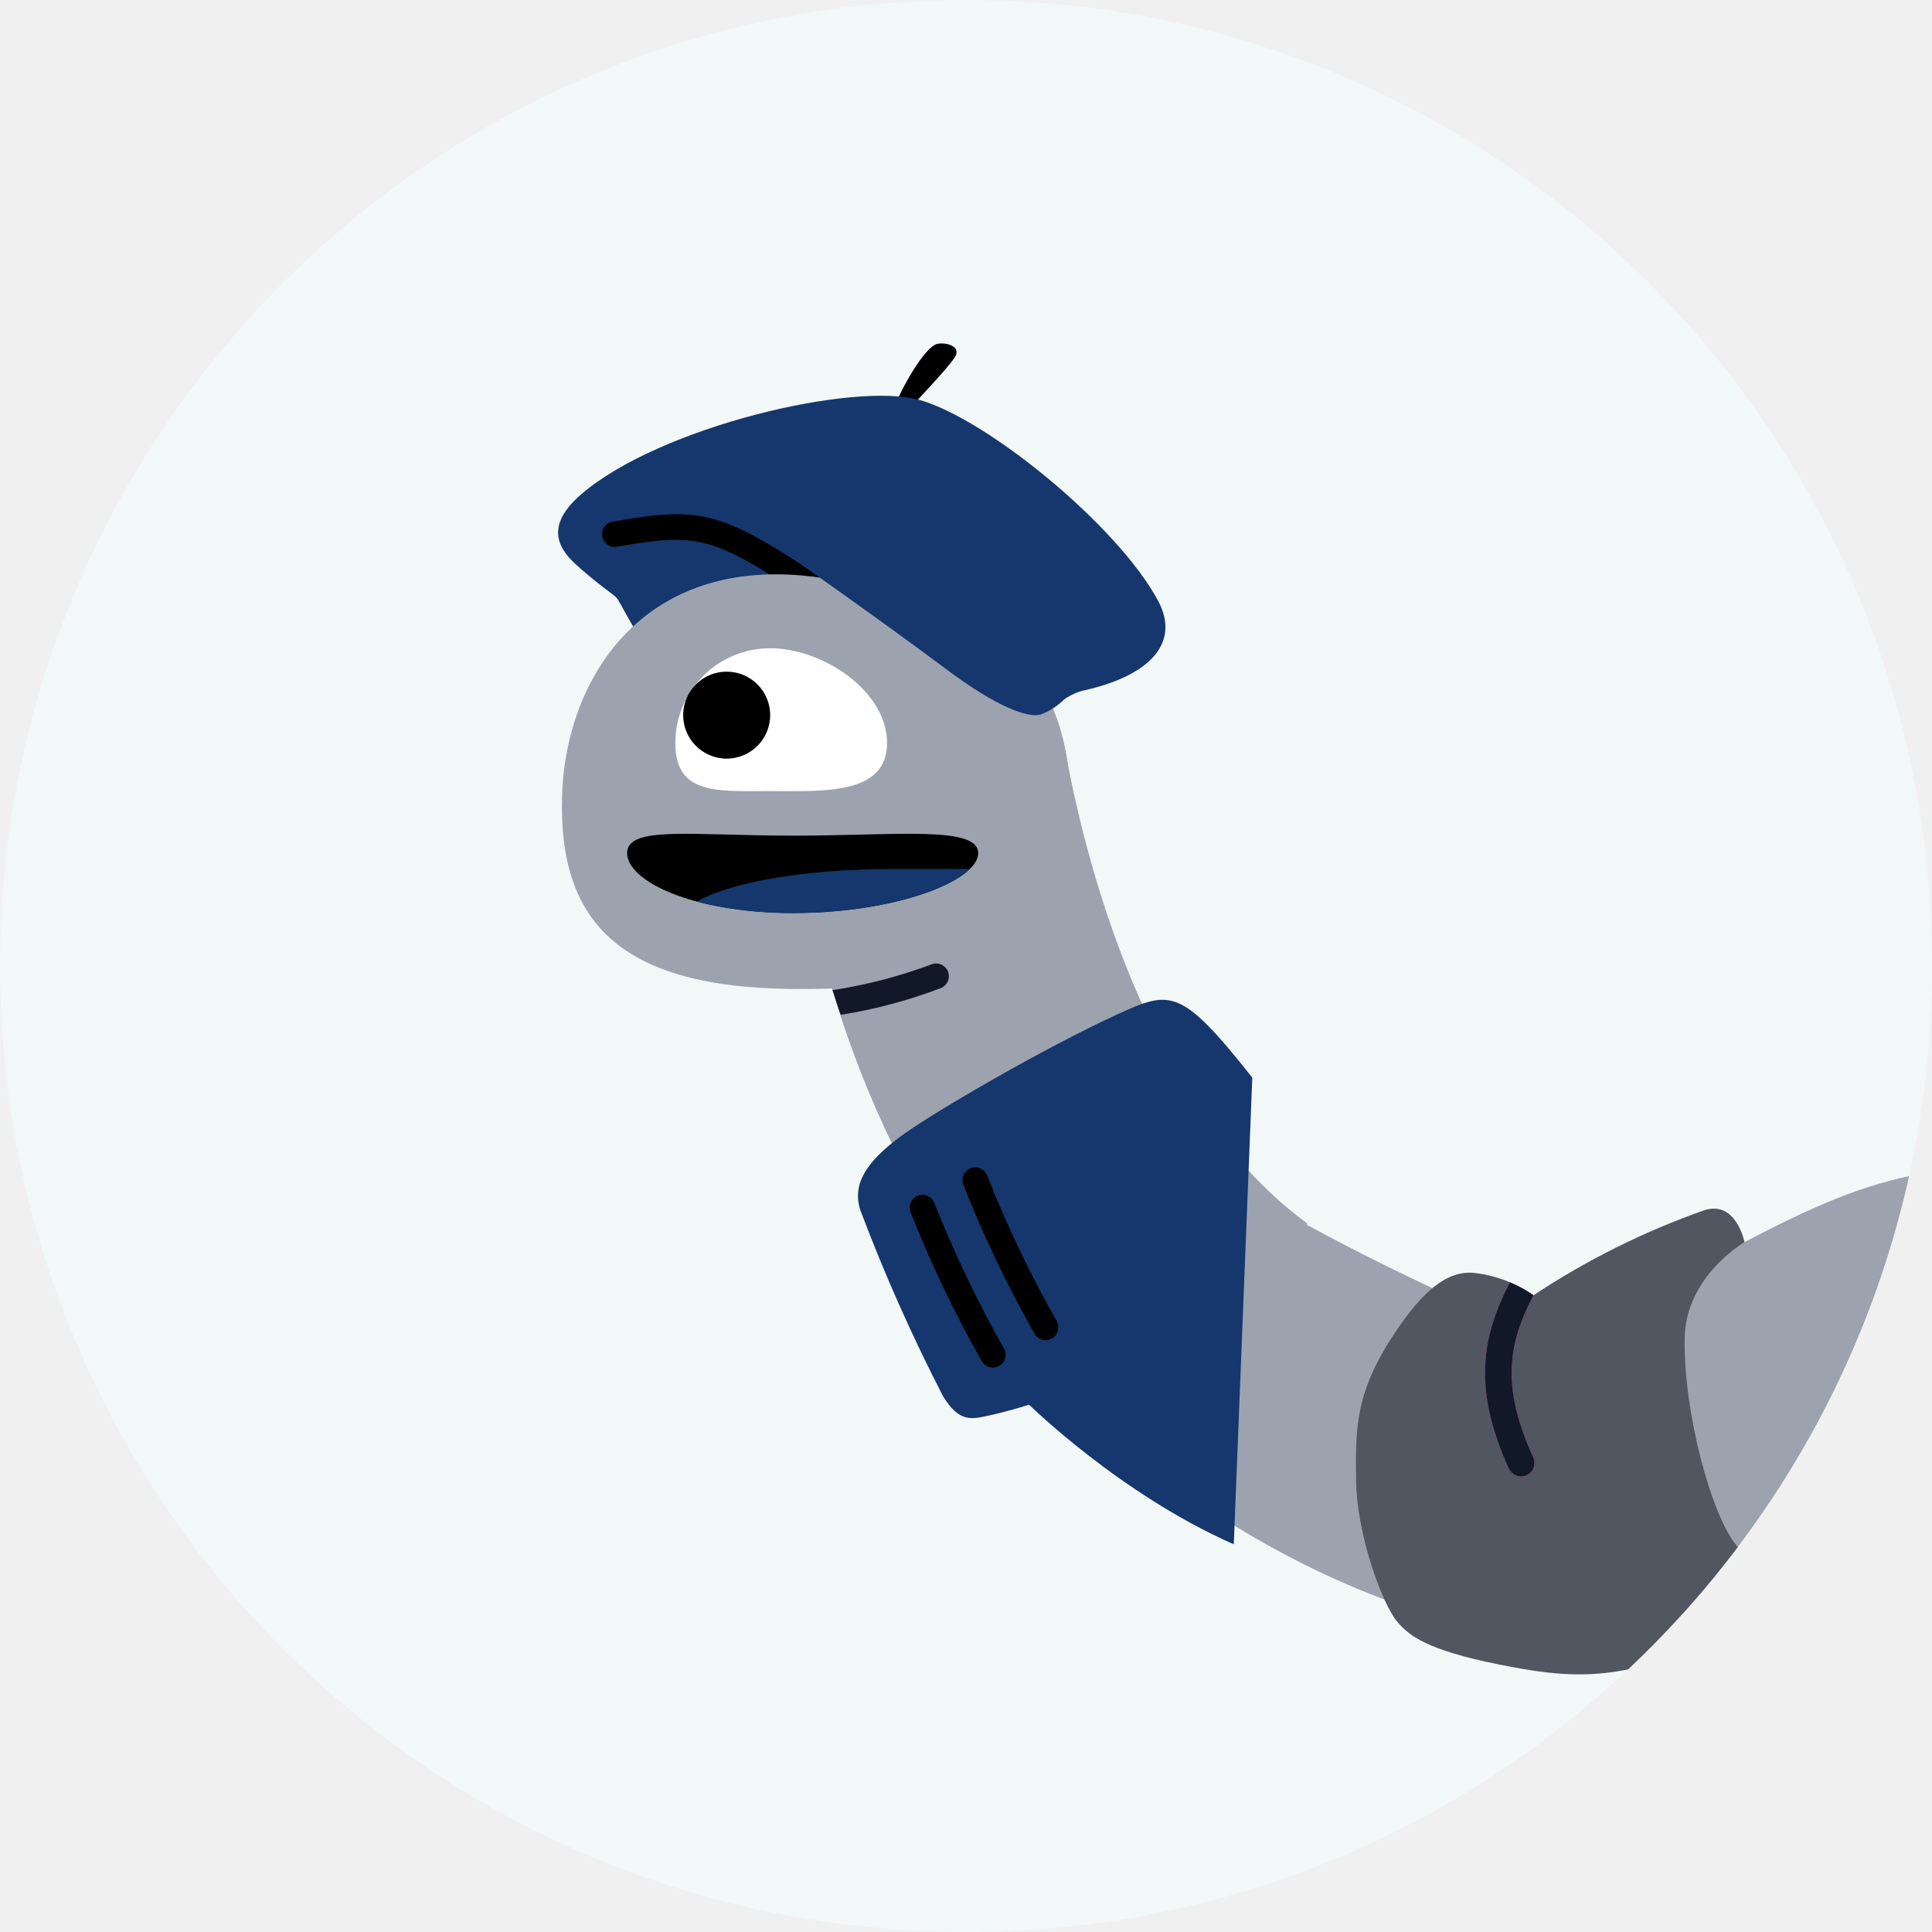
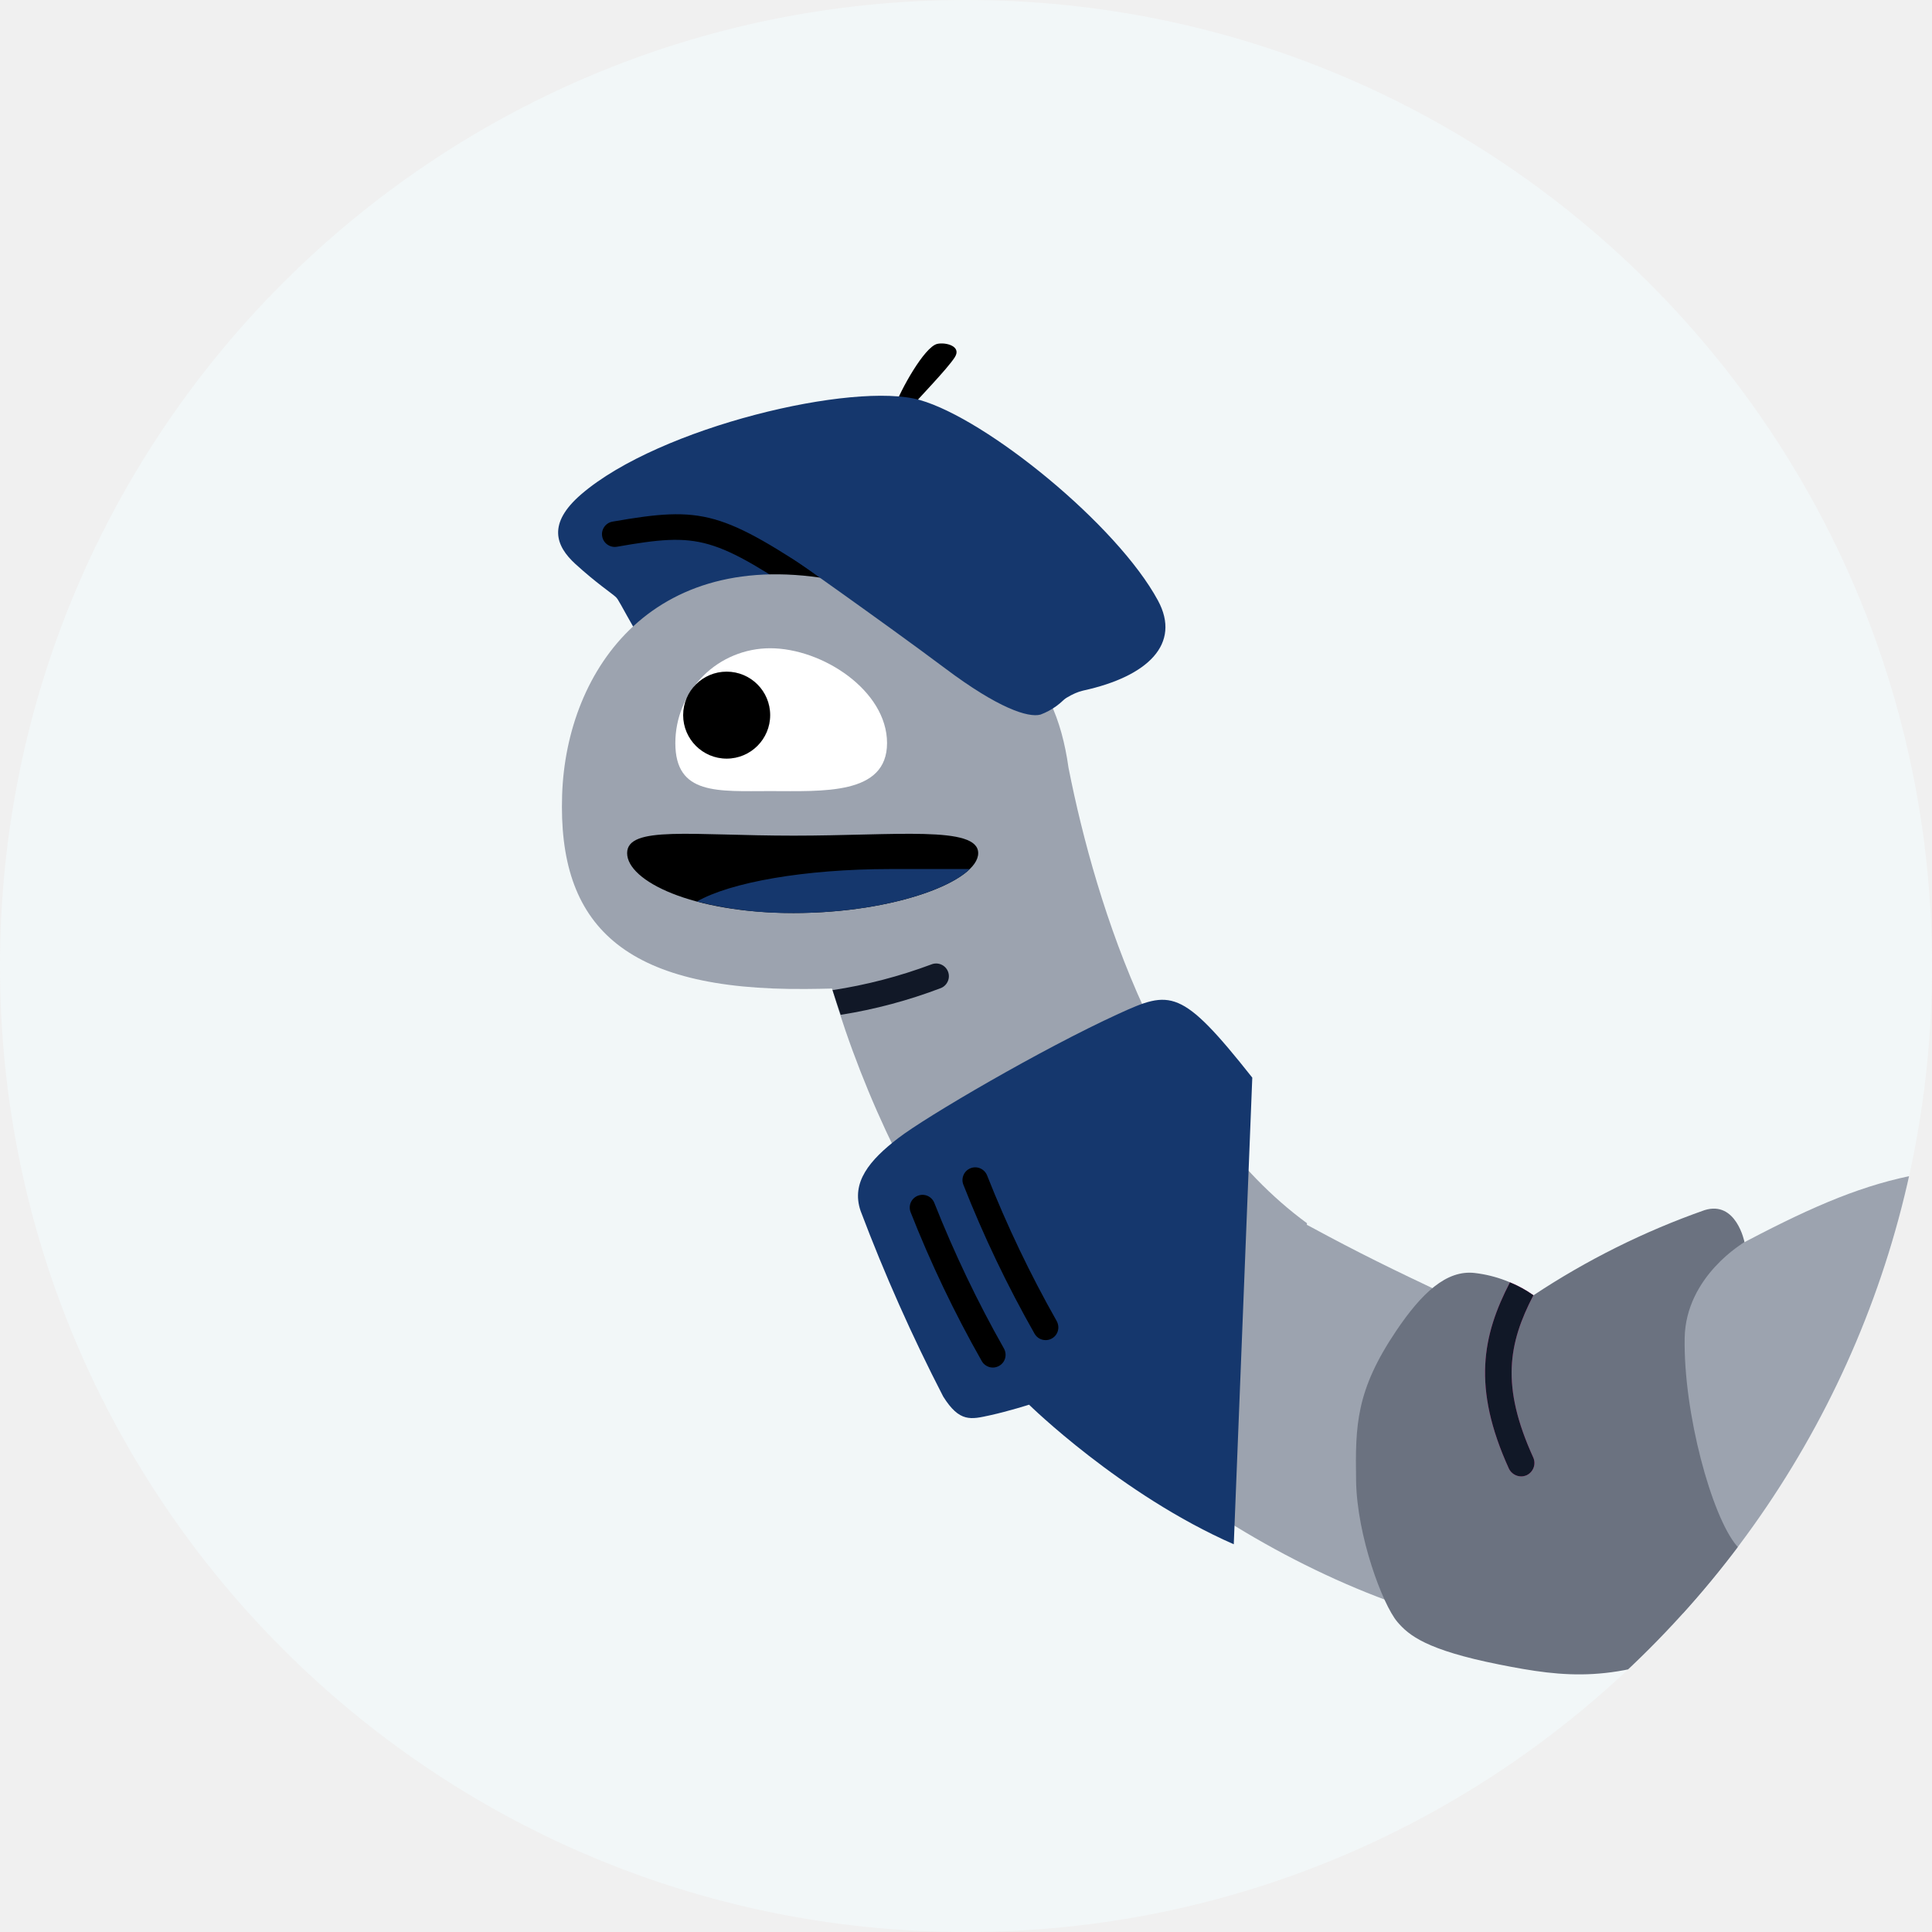
<svg xmlns="http://www.w3.org/2000/svg" width="45" height="45" viewBox="0 0 45 45" fill="none">
  <g clip-path="url(#clip0_558_9144)">
    <rect width="45" height="45" rx="22.5" fill="#F2F7F8" />
    <path d="M46.205 27.188C43.338 27.306 41.783 28.272 37.07 30.898C36.269 31.344 35.261 30.903 33.705 30.166C32.426 29.56 31.687 29.204 30.489 28.554C29.873 28.22 28.95 28.219 27.954 29.435C27.255 30.289 26.804 31.32 26.652 32.413C26.46 33.465 26.875 34.261 27.714 34.852C29.89 36.386 32.754 37.704 35.121 38.006C36.602 38.195 38.53 38.015 39.946 37.231C44.407 34.761 44.459 34.096 46.357 33.584C47.65 33.235 49.232 34.226 50.691 34.621C51.922 34.955 52.934 34.962 53.667 34.275C54.838 33.179 54.182 31.281 52.99 29.884C51.433 28.059 49.056 27.07 46.205 27.188Z" fill="#9CA3AF" />
-     <path d="M35.716 30.171C35.312 29.888 34.845 29.709 34.355 29.651C33.688 29.57 33.108 30.126 32.52 30.998C31.586 32.386 31.565 33.187 31.586 34.494C31.607 35.776 32.202 37.37 32.547 37.777C32.816 38.093 33.227 38.431 34.906 38.767C36.477 39.081 37.608 39.206 39.729 38.293C41.692 37.448 42.321 36.848 42.422 36.269L42.475 35.745C42.475 35.745 41.035 36.698 40.451 36.004C39.867 35.311 39.211 32.916 39.239 31.168C39.263 29.719 40.633 28.933 40.633 28.933C40.633 28.933 40.443 27.954 39.701 28.187C38.296 28.681 36.957 29.348 35.716 30.171Z" fill="#515661" />
+     <path d="M35.716 30.171C35.312 29.888 34.845 29.709 34.355 29.651C33.688 29.57 33.108 30.126 32.52 30.998C31.586 32.386 31.565 33.187 31.586 34.494C31.607 35.776 32.202 37.37 32.547 37.777C32.816 38.093 33.227 38.431 34.906 38.767C36.477 39.081 37.608 39.206 39.729 38.293C41.692 37.448 42.321 36.848 42.422 36.269L42.475 35.745C42.475 35.745 41.035 36.698 40.451 36.004C39.867 35.311 39.211 32.916 39.239 31.168C39.263 29.719 40.633 28.933 40.633 28.933C40.633 28.933 40.443 27.954 39.701 28.187C38.296 28.681 36.957 29.348 35.716 30.171Z" fill="#6B7280" />
    <path d="M35.558 34.361C35.517 34.379 35.473 34.388 35.429 34.388C35.369 34.387 35.31 34.37 35.26 34.337C35.209 34.305 35.169 34.259 35.144 34.205C34.285 32.316 34.529 31.102 35.169 29.869C35.362 29.947 35.546 30.048 35.716 30.169C35.134 31.289 34.953 32.281 35.712 33.947C35.746 34.022 35.749 34.108 35.72 34.185C35.691 34.263 35.633 34.326 35.558 34.361Z" fill="#EB459F" />
    <path d="M35.558 34.361C35.517 34.379 35.473 34.388 35.429 34.388C35.369 34.387 35.31 34.37 35.26 34.337C35.209 34.305 35.169 34.259 35.144 34.205C34.285 32.316 34.529 31.102 35.169 29.869C35.362 29.947 35.546 30.048 35.716 30.169C35.134 31.289 34.953 32.281 35.712 33.947C35.746 34.022 35.749 34.108 35.72 34.185C35.691 34.263 35.633 34.326 35.558 34.361Z" fill="#111827" />
    <path d="M20.828 9.497C20.972 9.087 21.531 8.079 21.83 8.01C22.023 7.966 22.406 8.061 22.239 8.321C22.059 8.602 21.393 9.278 21.117 9.603C21.005 9.735 20.783 9.626 20.828 9.497Z" fill="black" />
    <path d="M14.834 14.748C14.443 14.066 14.405 13.961 14.341 13.904C14.226 13.8 13.9 13.589 13.405 13.139C12.937 12.713 12.749 12.193 13.538 11.513C15.367 9.939 19.889 8.88 21.424 9.317C22.985 9.761 26.02 12.225 26.972 13.989C27.514 14.993 26.744 15.754 25.233 16.084C24.972 16.142 24.788 16.288 24.23 16.643L14.834 14.748Z" fill="#15376D" />
    <path d="M19.15 14.121C19.091 14.121 19.034 14.104 18.985 14.071C16.609 12.483 16.307 12.396 14.367 12.735C14.29 12.748 14.211 12.729 14.147 12.684C14.083 12.639 14.039 12.57 14.026 12.493C14.012 12.416 14.03 12.337 14.075 12.272C14.119 12.208 14.188 12.164 14.265 12.15C16.381 11.78 16.805 11.9 19.315 13.578C19.368 13.613 19.408 13.665 19.43 13.724C19.451 13.784 19.453 13.85 19.434 13.911C19.416 13.972 19.378 14.025 19.327 14.063C19.276 14.101 19.214 14.121 19.15 14.121L19.15 14.121Z" fill="black" />
    <path d="M24.888 17.884C24.565 15.584 23.368 14.367 19.713 13.566C15.24 12.586 13.19 15.59 13.093 18.515C12.992 21.541 14.5 23.074 18.777 23.035C18.978 23.034 19.179 23.03 19.379 23.025C20.153 25.63 21.36 28.086 22.951 30.289C24.603 32.572 26.832 34.376 29.41 35.515L30.443 28.492C27.091 26.038 25.533 21.15 24.888 17.884Z" fill="#9CA3AF" />
    <path d="M20.661 17.307C20.661 18.526 19.158 18.426 17.939 18.426C16.719 18.426 15.73 18.526 15.73 17.307C15.73 16.721 15.963 16.16 16.377 15.745C16.791 15.331 17.353 15.099 17.939 15.099C19.158 15.099 20.661 16.087 20.661 17.307Z" fill="white" />
    <path d="M16.925 17.67C17.485 17.67 17.939 17.216 17.939 16.657C17.939 16.097 17.485 15.644 16.925 15.644C16.366 15.644 15.912 16.097 15.912 16.657C15.912 17.216 16.366 17.67 16.925 17.67Z" fill="black" />
    <path d="M22.784 19.871C22.784 20.517 20.86 21.266 18.486 21.266C16.113 21.266 14.607 20.517 14.607 19.871C14.607 19.225 16.113 19.464 18.486 19.464C20.86 19.464 22.784 19.225 22.784 19.871Z" fill="black" />
    <path d="M16.232 20.998C16.969 21.184 17.727 21.274 18.487 21.266C20.412 21.266 22.041 20.773 22.588 20.242H20.736C18.733 20.242 17.011 20.552 16.232 20.998Z" fill="#15376D" />
    <path d="M21.691 22.464C20.947 22.742 20.176 22.943 19.391 23.062C19.452 23.257 19.517 23.446 19.581 23.637C20.38 23.511 21.163 23.301 21.918 23.013C21.99 22.983 22.048 22.925 22.078 22.852C22.109 22.78 22.109 22.698 22.079 22.625C22.049 22.552 21.991 22.494 21.918 22.464C21.846 22.434 21.764 22.434 21.691 22.464V22.464Z" fill="#111827" />
    <path d="M29.168 25.1C27.511 23.005 27.264 23.06 26.048 23.616C24.271 24.429 21.579 26.003 20.919 26.511C20.258 27.019 19.817 27.538 20.045 28.204C20.603 29.681 21.245 31.125 21.969 32.528C22.35 33.137 22.616 33.061 23.055 32.966C23.493 32.87 23.969 32.718 23.969 32.718C23.969 32.718 26.102 34.813 28.737 35.969L29.168 25.1Z" fill="#15376D" />
    <path d="M23.125 31.853C23.073 31.853 23.021 31.839 22.976 31.812C22.93 31.786 22.892 31.748 22.867 31.702C22.233 30.585 21.678 29.424 21.208 28.229C21.181 28.155 21.184 28.074 21.216 28.003C21.249 27.932 21.309 27.877 21.382 27.849C21.455 27.822 21.537 27.824 21.608 27.856C21.679 27.888 21.735 27.947 21.763 28.02C22.225 29.186 22.766 30.319 23.384 31.41C23.409 31.455 23.422 31.506 23.422 31.558C23.422 31.61 23.408 31.661 23.382 31.706C23.355 31.75 23.318 31.788 23.273 31.813C23.228 31.839 23.177 31.853 23.125 31.853V31.853Z" fill="black" />
    <path d="M22.027 15.577C23.245 16.491 23.948 16.723 24.236 16.644C24.498 16.546 24.728 16.38 24.903 16.161L22.985 13.469L18.084 12.739C18.084 12.739 20.579 14.492 22.027 15.577Z" fill="#15376D" />
    <path d="M24.355 31.214C24.302 31.214 24.25 31.2 24.205 31.174C24.159 31.147 24.122 31.109 24.096 31.063C23.462 29.946 22.907 28.785 22.437 27.59C22.409 27.517 22.412 27.435 22.445 27.363C22.477 27.292 22.537 27.236 22.611 27.208C22.684 27.181 22.766 27.183 22.837 27.216C22.909 27.249 22.965 27.308 22.993 27.382C23.454 28.548 23.995 29.68 24.613 30.771C24.638 30.817 24.651 30.868 24.651 30.919C24.651 30.971 24.637 31.022 24.611 31.067C24.585 31.112 24.547 31.149 24.502 31.175C24.457 31.201 24.406 31.214 24.355 31.214V31.214Z" fill="black" />
  </g>
  <defs>
    <clipPath id="clip0_558_9144">
      <rect width="45" height="45" rx="22.5" fill="white" />
    </clipPath>
  </defs>
</svg>
